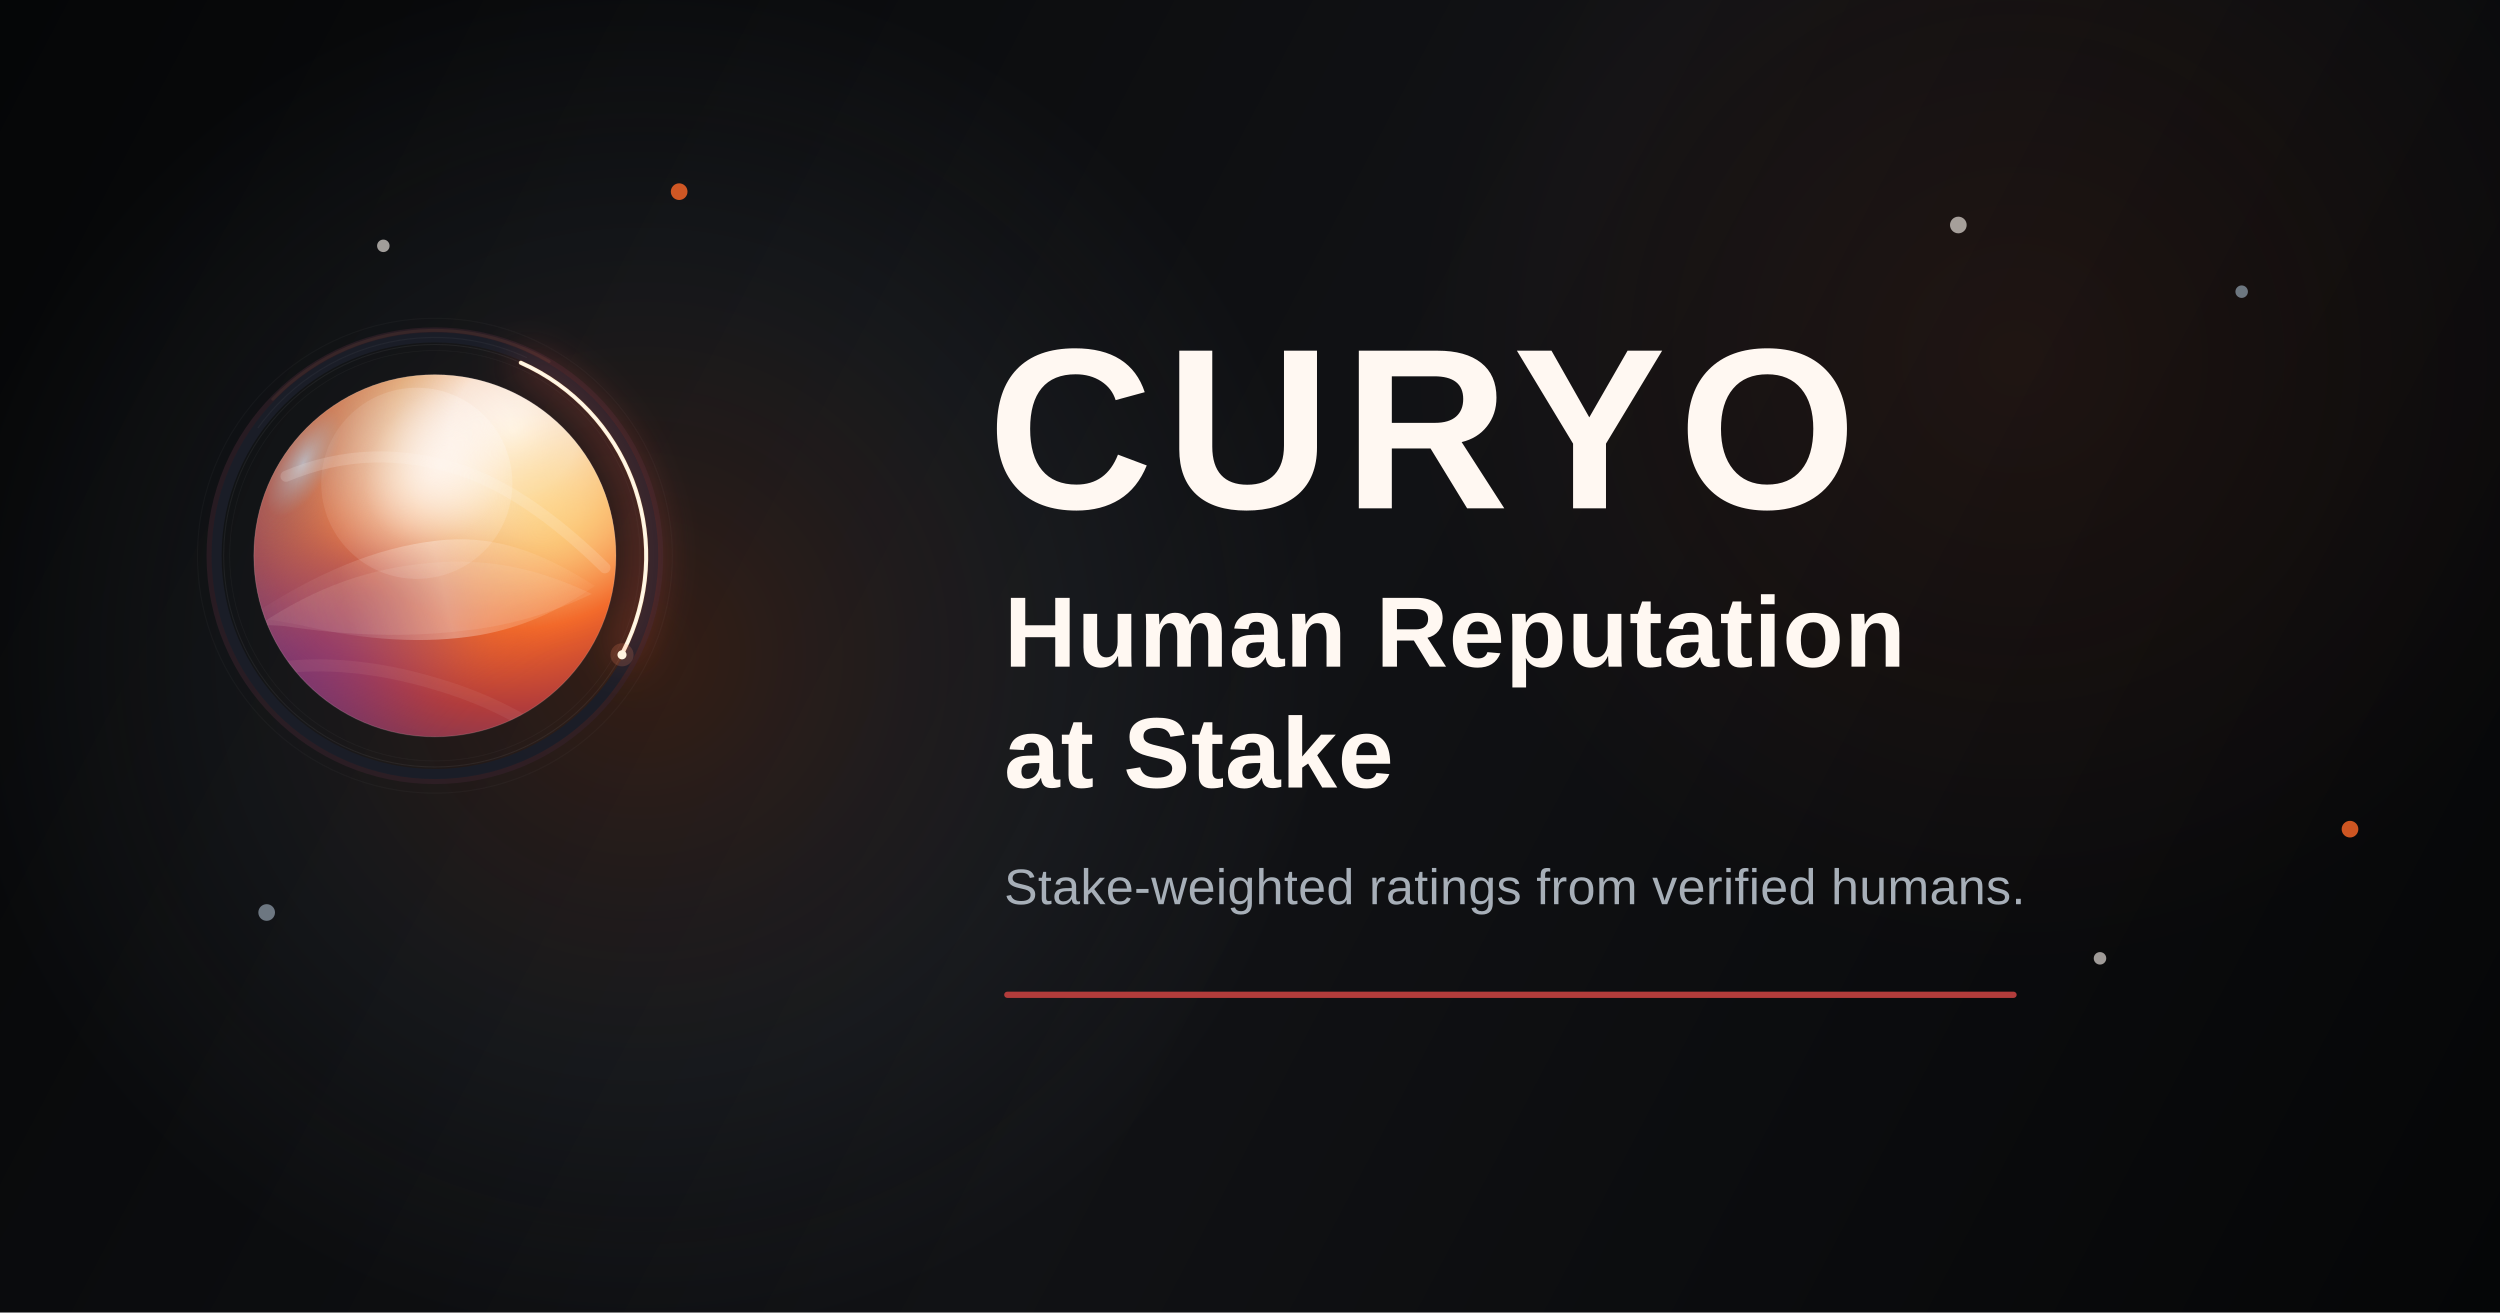
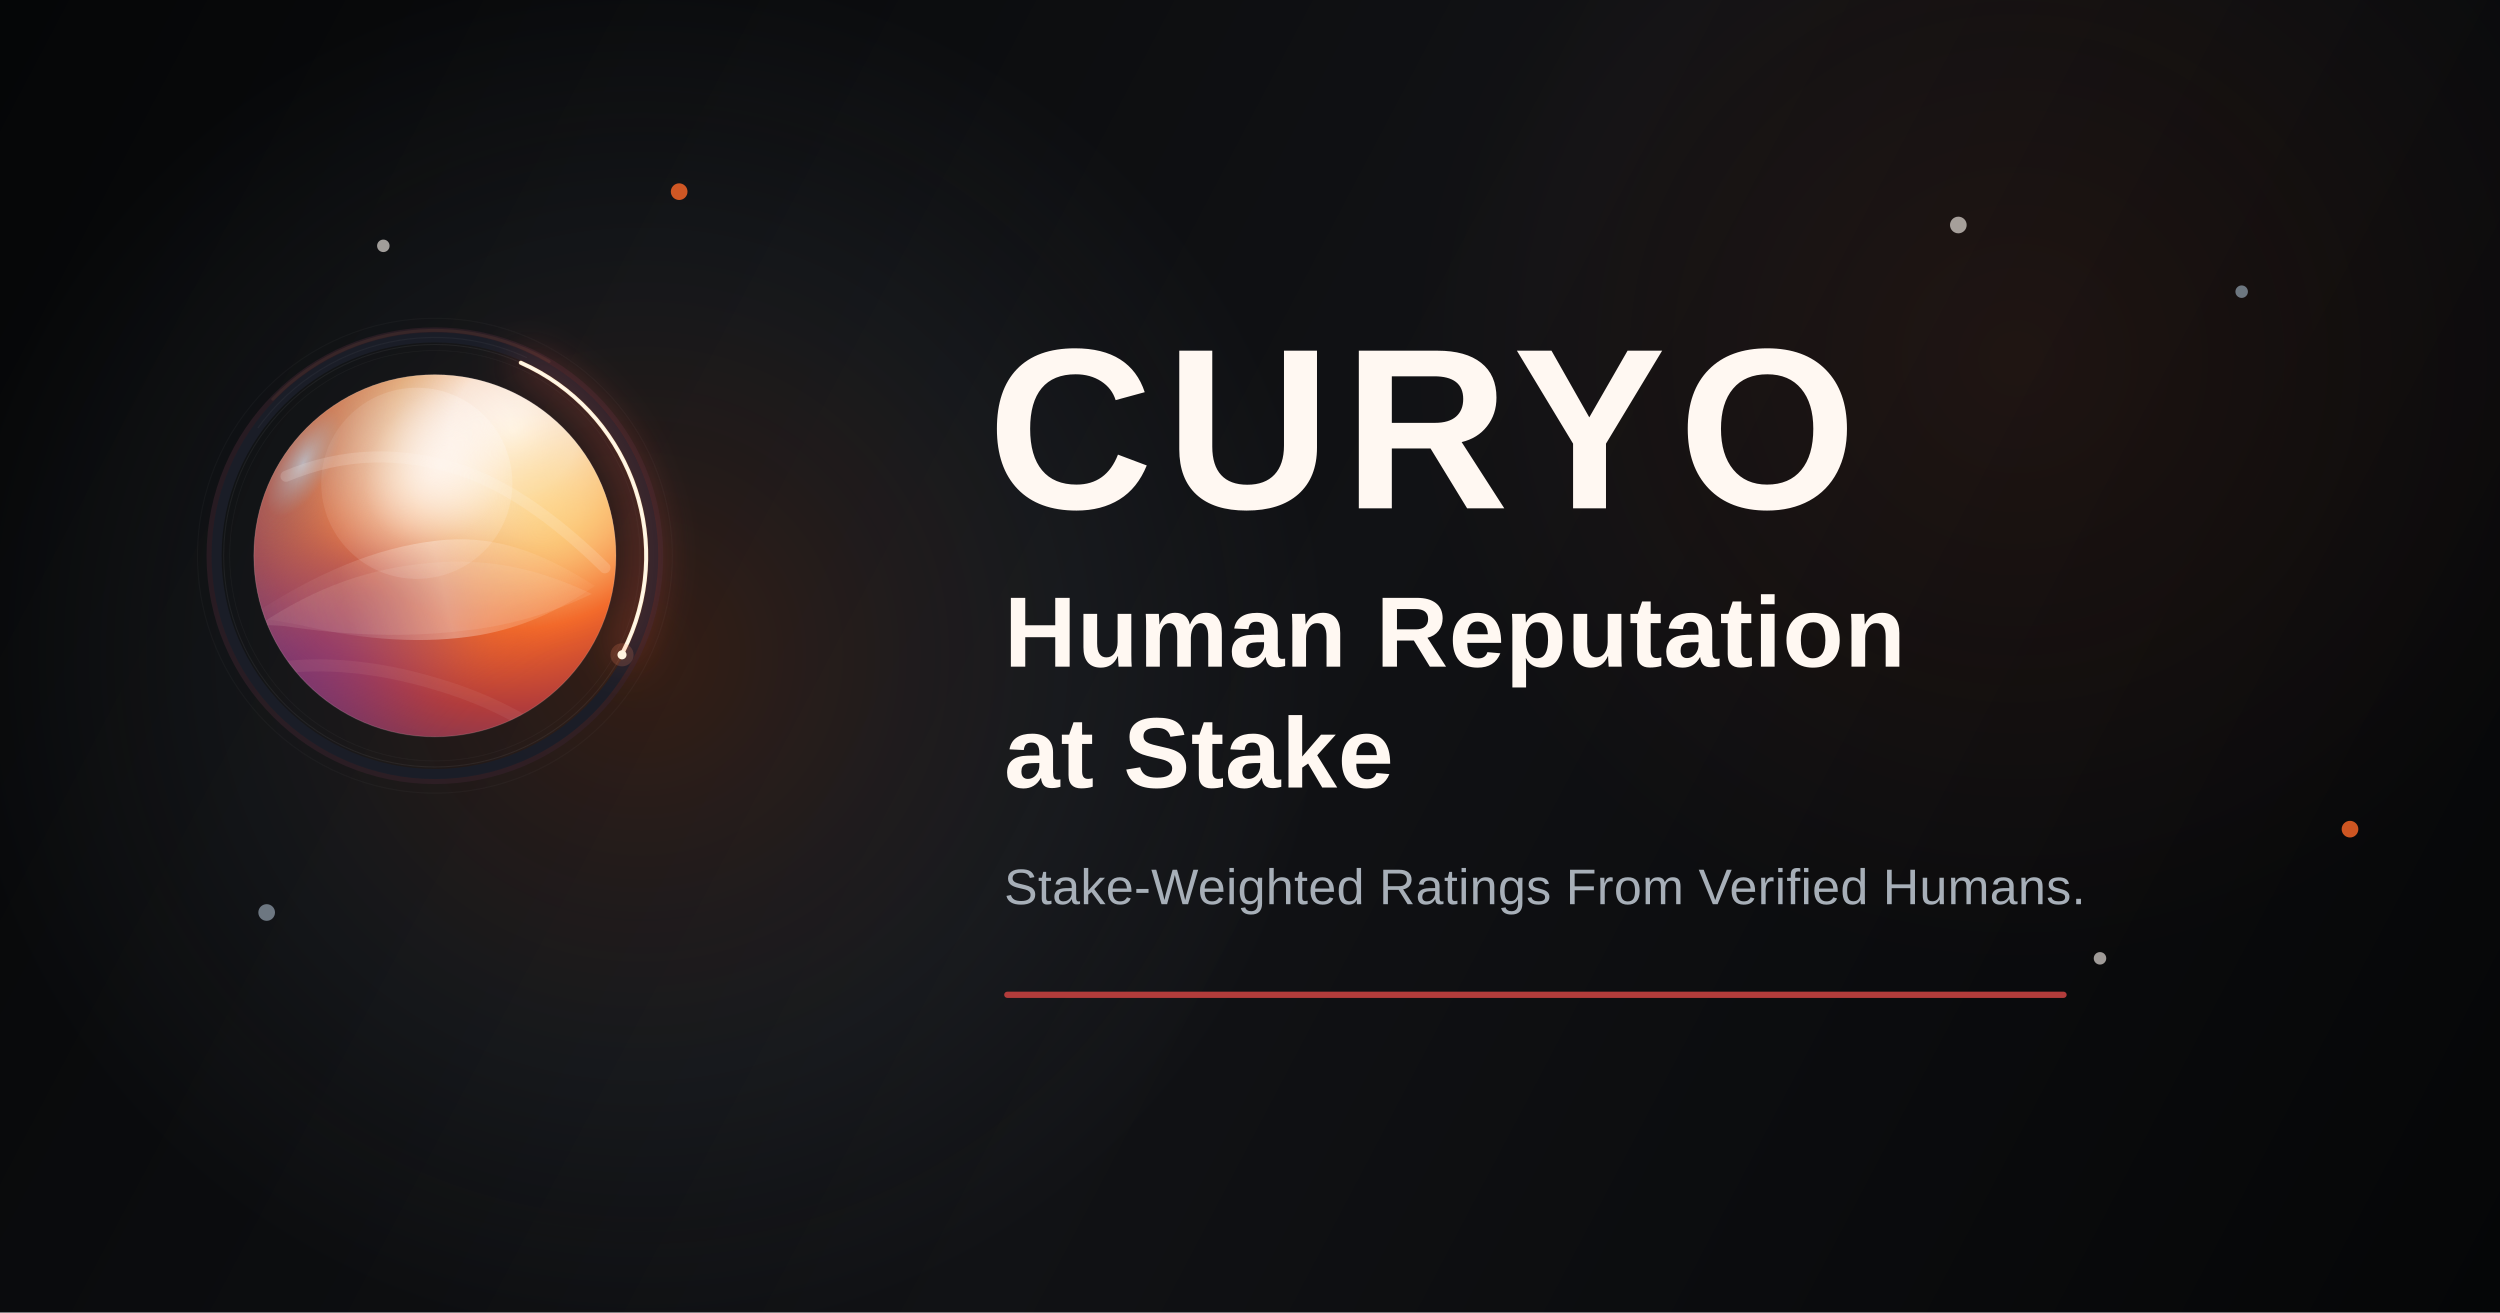
<svg xmlns="http://www.w3.org/2000/svg" viewBox="0 0 1200 630" width="1200" height="630" fill="none">
  <defs>
    <linearGradient id="card-bg" x1="0" y1="0" x2="1200" y2="630" gradientUnits="userSpaceOnUse">
      <stop offset="0%" stop-color="#050607" />
      <stop offset="52%" stop-color="#111215" />
      <stop offset="100%" stop-color="#050607" />
    </linearGradient>
    <radialGradient id="card-left-glow" cx="308" cy="314" r="332" gradientUnits="userSpaceOnUse">
      <stop offset="0%" stop-color="#F26426" stop-opacity="0.18" />
      <stop offset="60%" stop-color="#7E8996" stop-opacity="0.08" />
      <stop offset="100%" stop-color="#7E8996" stop-opacity="0" />
    </radialGradient>
    <radialGradient id="card-right-glow" cx="968" cy="172" r="294" gradientUnits="userSpaceOnUse">
      <stop offset="0%" stop-color="#F26426" stop-opacity="0.08" />
      <stop offset="100%" stop-color="#F26426" stop-opacity="0" />
    </radialGradient>
    <radialGradient id="orb-base" cx="0" cy="0" r="1" gradientUnits="userSpaceOnUse" gradientTransform="translate(856 450) rotate(136) scale(720 702)">
      <stop stop-color="#FFF8F2" />
      <stop offset="0.18" stop-color="#F8E1D0" />
      <stop offset="0.34" stop-color="#F7B070" />
      <stop offset="0.56" stop-color="#F26426" />
      <stop offset="0.78" stop-color="#B23C3B" />
      <stop offset="1" stop-color="#6A345F" />
    </radialGradient>
    <radialGradient id="orb-rim" cx="0" cy="0" r="1" gradientUnits="userSpaceOnUse" gradientTransform="translate(438 516) rotate(30) scale(240 540)">
      <stop stop-color="#AFC5D7" stop-opacity="0.82" />
      <stop offset="0.22" stop-color="#7E8996" stop-opacity="0.34" />
      <stop offset="1" stop-color="#7E8996" stop-opacity="0" />
    </radialGradient>
    <radialGradient id="soft-white" cx="0" cy="0" r="1" gradientUnits="userSpaceOnUse" gradientTransform="translate(710 520) rotate(128) scale(330 260)">
      <stop stop-color="#FFF8F3" stop-opacity="0.74" />
      <stop offset="0.52" stop-color="#FFF8F3" stop-opacity="0.2" />
      <stop offset="1" stop-color="#FFF8F3" stop-opacity="0" />
    </radialGradient>
    <radialGradient id="gold-bloom" cx="0" cy="0" r="1" gradientUnits="userSpaceOnUse" gradientTransform="translate(930 612) rotate(166) scale(270 220)">
      <stop stop-color="#FFD77E" stop-opacity="0.82" />
      <stop offset="1" stop-color="#FFD77E" stop-opacity="0" />
    </radialGradient>
    <radialGradient id="violet-pocket" cx="0" cy="0" r="1" gradientUnits="userSpaceOnUse" gradientTransform="translate(500 866) rotate(-26) scale(334 244)">
      <stop stop-color="#6B37A5" stop-opacity="0.54" />
      <stop offset="1" stop-color="#6B37A5" stop-opacity="0" />
    </radialGradient>
    <radialGradient id="ember-pocket" cx="0" cy="0" r="1" gradientUnits="userSpaceOnUse" gradientTransform="translate(620 760) rotate(8) scale(320 180)">
      <stop stop-color="#8C4A53" stop-opacity="0.36" />
      <stop offset="0.58" stop-color="#C46A4A" stop-opacity="0.22" />
      <stop offset="1" stop-color="#C46A4A" stop-opacity="0" />
    </radialGradient>
    <linearGradient id="fold-sheen" x1="290" y1="820" x2="1036" y2="650" gradientUnits="userSpaceOnUse">
      <stop stop-color="#FFF7F0" stop-opacity="0" />
      <stop offset="0.3" stop-color="#FFF7F0" stop-opacity="0.08" />
      <stop offset="0.56" stop-color="#FFF7F0" stop-opacity="0.34" />
      <stop offset="0.82" stop-color="#FFD7B2" stop-opacity="0.18" />
      <stop offset="1" stop-color="#FFD7B2" stop-opacity="0" />
    </linearGradient>
    <linearGradient id="flare-gradient" x1="860" y1="260" x2="1050" y2="736" gradientUnits="userSpaceOnUse">
      <stop stop-color="#F45C4D" />
      <stop offset="0.24" stop-color="#FF8A5D" />
      <stop offset="0.56" stop-color="#FFC37A" />
      <stop offset="0.82" stop-color="#FFE1A7" />
      <stop offset="1" stop-color="#FFF4DB" />
    </linearGradient>
    <linearGradient id="flare-core" x1="870" y1="280" x2="1036" y2="716" gradientUnits="userSpaceOnUse">
      <stop stop-color="#FF9E78" />
      <stop offset="0.48" stop-color="#FFF0CF" />
      <stop offset="1" stop-color="#FFF8ED" />
    </linearGradient>
    <filter id="blur-40" x="0" y="0" width="1400" height="1400" filterUnits="userSpaceOnUse" color-interpolation-filters="sRGB">
      <feGaussianBlur stdDeviation="40" />
    </filter>
    <clipPath id="orb-clip">
      <circle cx="700" cy="700" r="360" />
    </clipPath>
    <symbol id="banner-mark" viewBox="0 0 1400 1400">
      <circle cx="700" cy="700" r="472" stroke="#FFFFFF" stroke-opacity="0.03" stroke-width="2" />
      <circle cx="700" cy="700" r="448" stroke="#342129" stroke-opacity="0.66" stroke-width="12" />
      <circle cx="700" cy="700" r="434" stroke="#1A1E28" stroke-opacity="0.96" stroke-width="20" />
      <circle cx="700" cy="700" r="420" stroke="#FFFFFF" stroke-opacity="0.055" stroke-width="2" />
      <circle cx="700" cy="700" r="408" stroke="#FFFFFF" stroke-opacity="0.038" stroke-width="1.4" />
      <circle cx="700" cy="700" r="448" stroke="#F3A16E" stroke-opacity="0.08" stroke-width="6" stroke-linecap="round" stroke-dasharray="598 2218" transform="rotate(-136 700 700)" />
      <circle cx="700" cy="700" r="434" stroke="#FFFFFF" stroke-opacity="0.04" stroke-width="2.2" stroke-linecap="round" stroke-dasharray="536 2130" transform="rotate(-136 700 700)" />
      <g filter="url(#blur-40)">
        <circle cx="700" cy="700" r="420" stroke="#F45C4D" stroke-opacity="0.54" stroke-width="28" stroke-linecap="round" stroke-dasharray="688 1952" transform="rotate(-66 700 700)" />
      </g>
      <circle cx="700" cy="700" r="420" stroke="#6D352A" stroke-opacity="0.42" stroke-width="10" stroke-linecap="round" stroke-dasharray="688 1952" transform="rotate(-66 700 700)" />
      <circle cx="700" cy="700" r="420" stroke="url(#flare-gradient)" stroke-width="8" stroke-linecap="round" stroke-dasharray="688 1952" transform="rotate(-66 700 700)" />
      <circle cx="700" cy="700" r="420" stroke="url(#flare-core)" stroke-width="2.4" stroke-linecap="round" stroke-dasharray="688 1952" transform="rotate(-66 700 700)" />
      <circle cx="1072" cy="897" r="23" fill="#FF8D65" fill-opacity="0.18" />
      <circle cx="1072" cy="897" r="9" fill="#FFF3DF" />
      <circle cx="700" cy="700" r="360" fill="url(#orb-base)" />
      <circle cx="700" cy="700" r="360" fill="url(#orb-rim)" />
      <g clip-path="url(#orb-clip)">
        <g filter="url(#blur-40)">
          <ellipse cx="672" cy="538" rx="280" ry="184" fill="url(#soft-white)" />
          <ellipse cx="930" cy="640" rx="246" ry="214" fill="url(#gold-bloom)" />
          <ellipse cx="508" cy="904" rx="286" ry="218" fill="url(#violet-pocket)" />
          <ellipse cx="662" cy="774" rx="316" ry="176" fill="url(#ember-pocket)" />
        </g>
        <path d="M330 822C464 734 582 684 704 670C810 658 902 686 1018 760C944 812 868 844 788 858C680 876 560 868 442 840C404 832 368 826 330 822Z" fill="url(#fold-sheen)" />
        <path d="M350 838C466 760 574 724 694 714C808 704 906 726 1012 776C932 814 852 838 766 848C642 864 520 858 402 840C384 838 366 838 350 838Z" fill="#F5E3D2" fill-opacity="0.11" />
        <path d="M404 542C518 494 634 492 752 530C842 560 938 626 1038 724" stroke="#FFF7F1" stroke-opacity="0.16" stroke-width="22" stroke-linecap="round" />
        <path d="M344 930C456 908 574 916 706 956C820 990 910 1040 988 1110" stroke="#E2B2A0" stroke-opacity="0.1" stroke-width="24" stroke-linecap="round" />
        <circle cx="1118" cy="490" r="50" fill="#FFF9F2" fill-opacity="0.9" />
        <circle cx="664" cy="556" r="190" fill="url(#soft-white)" />
      </g>
      <circle cx="700" cy="700" r="360" fill="none" stroke="#FFF8F2" stroke-opacity="0.14" stroke-width="2" />
    </symbol>
  </defs>
  <rect width="1200" height="630" fill="url(#card-bg)" />
  <circle cx="308" cy="314" r="332" fill="url(#card-left-glow)" />
  <circle cx="968" cy="172" r="294" fill="url(#card-right-glow)" />
  <g opacity="0.84">
    <circle cx="940" cy="108" r="4" fill="#FFF8F2" fill-opacity="0.72" />
    <circle cx="1076" cy="140" r="3" fill="#7E8996" />
    <circle cx="1128" cy="398" r="4" fill="#F26426" />
    <circle cx="1008" cy="460" r="3" fill="#FFF8F2" fill-opacity="0.72" />
    <circle cx="184" cy="118" r="3" fill="#FFF8F2" fill-opacity="0.72" />
    <circle cx="326" cy="92" r="4" fill="#F26426" />
    <circle cx="128" cy="438" r="4" fill="#7E8996" />
  </g>
  <svg x="82" y="140" width="338" height="338" viewBox="140 140 1120 1120" overflow="visible">
    <use href="#banner-mark" />
  </svg>
  <text x="474" y="244" font-family="'Helvetica Neue', Arial, sans-serif" font-size="110" font-weight="700" fill="#FFF8F2" letter-spacing="6">
    CURYO
  </text>
  <text x="482" y="320" font-family="'Helvetica Neue', Arial, sans-serif" font-size="48" font-weight="700" fill="#FFF8F2" letter-spacing=".4">
    <tspan x="482" dy="0">Human Reputation</tspan>
    <tspan x="482" dy="58">at Stake</tspan>
  </text>
  <text x="482" y="434" font-family="'Helvetica Neue', Arial, sans-serif" font-size="24" font-weight="400" fill="#A7AFB8" letter-spacing=".2">
-     Stake-weighted ratings from verified humans.
+     Stake-Weighted Ratings From Verified Humans.
  </text>
-   <rect x="482" y="476" width="486" height="3" rx="1.5" fill="#B23C3B" />
+   <rect x="482" y="476" width="510" height="3" rx="1.5" fill="#B23C3B" />
</svg>
